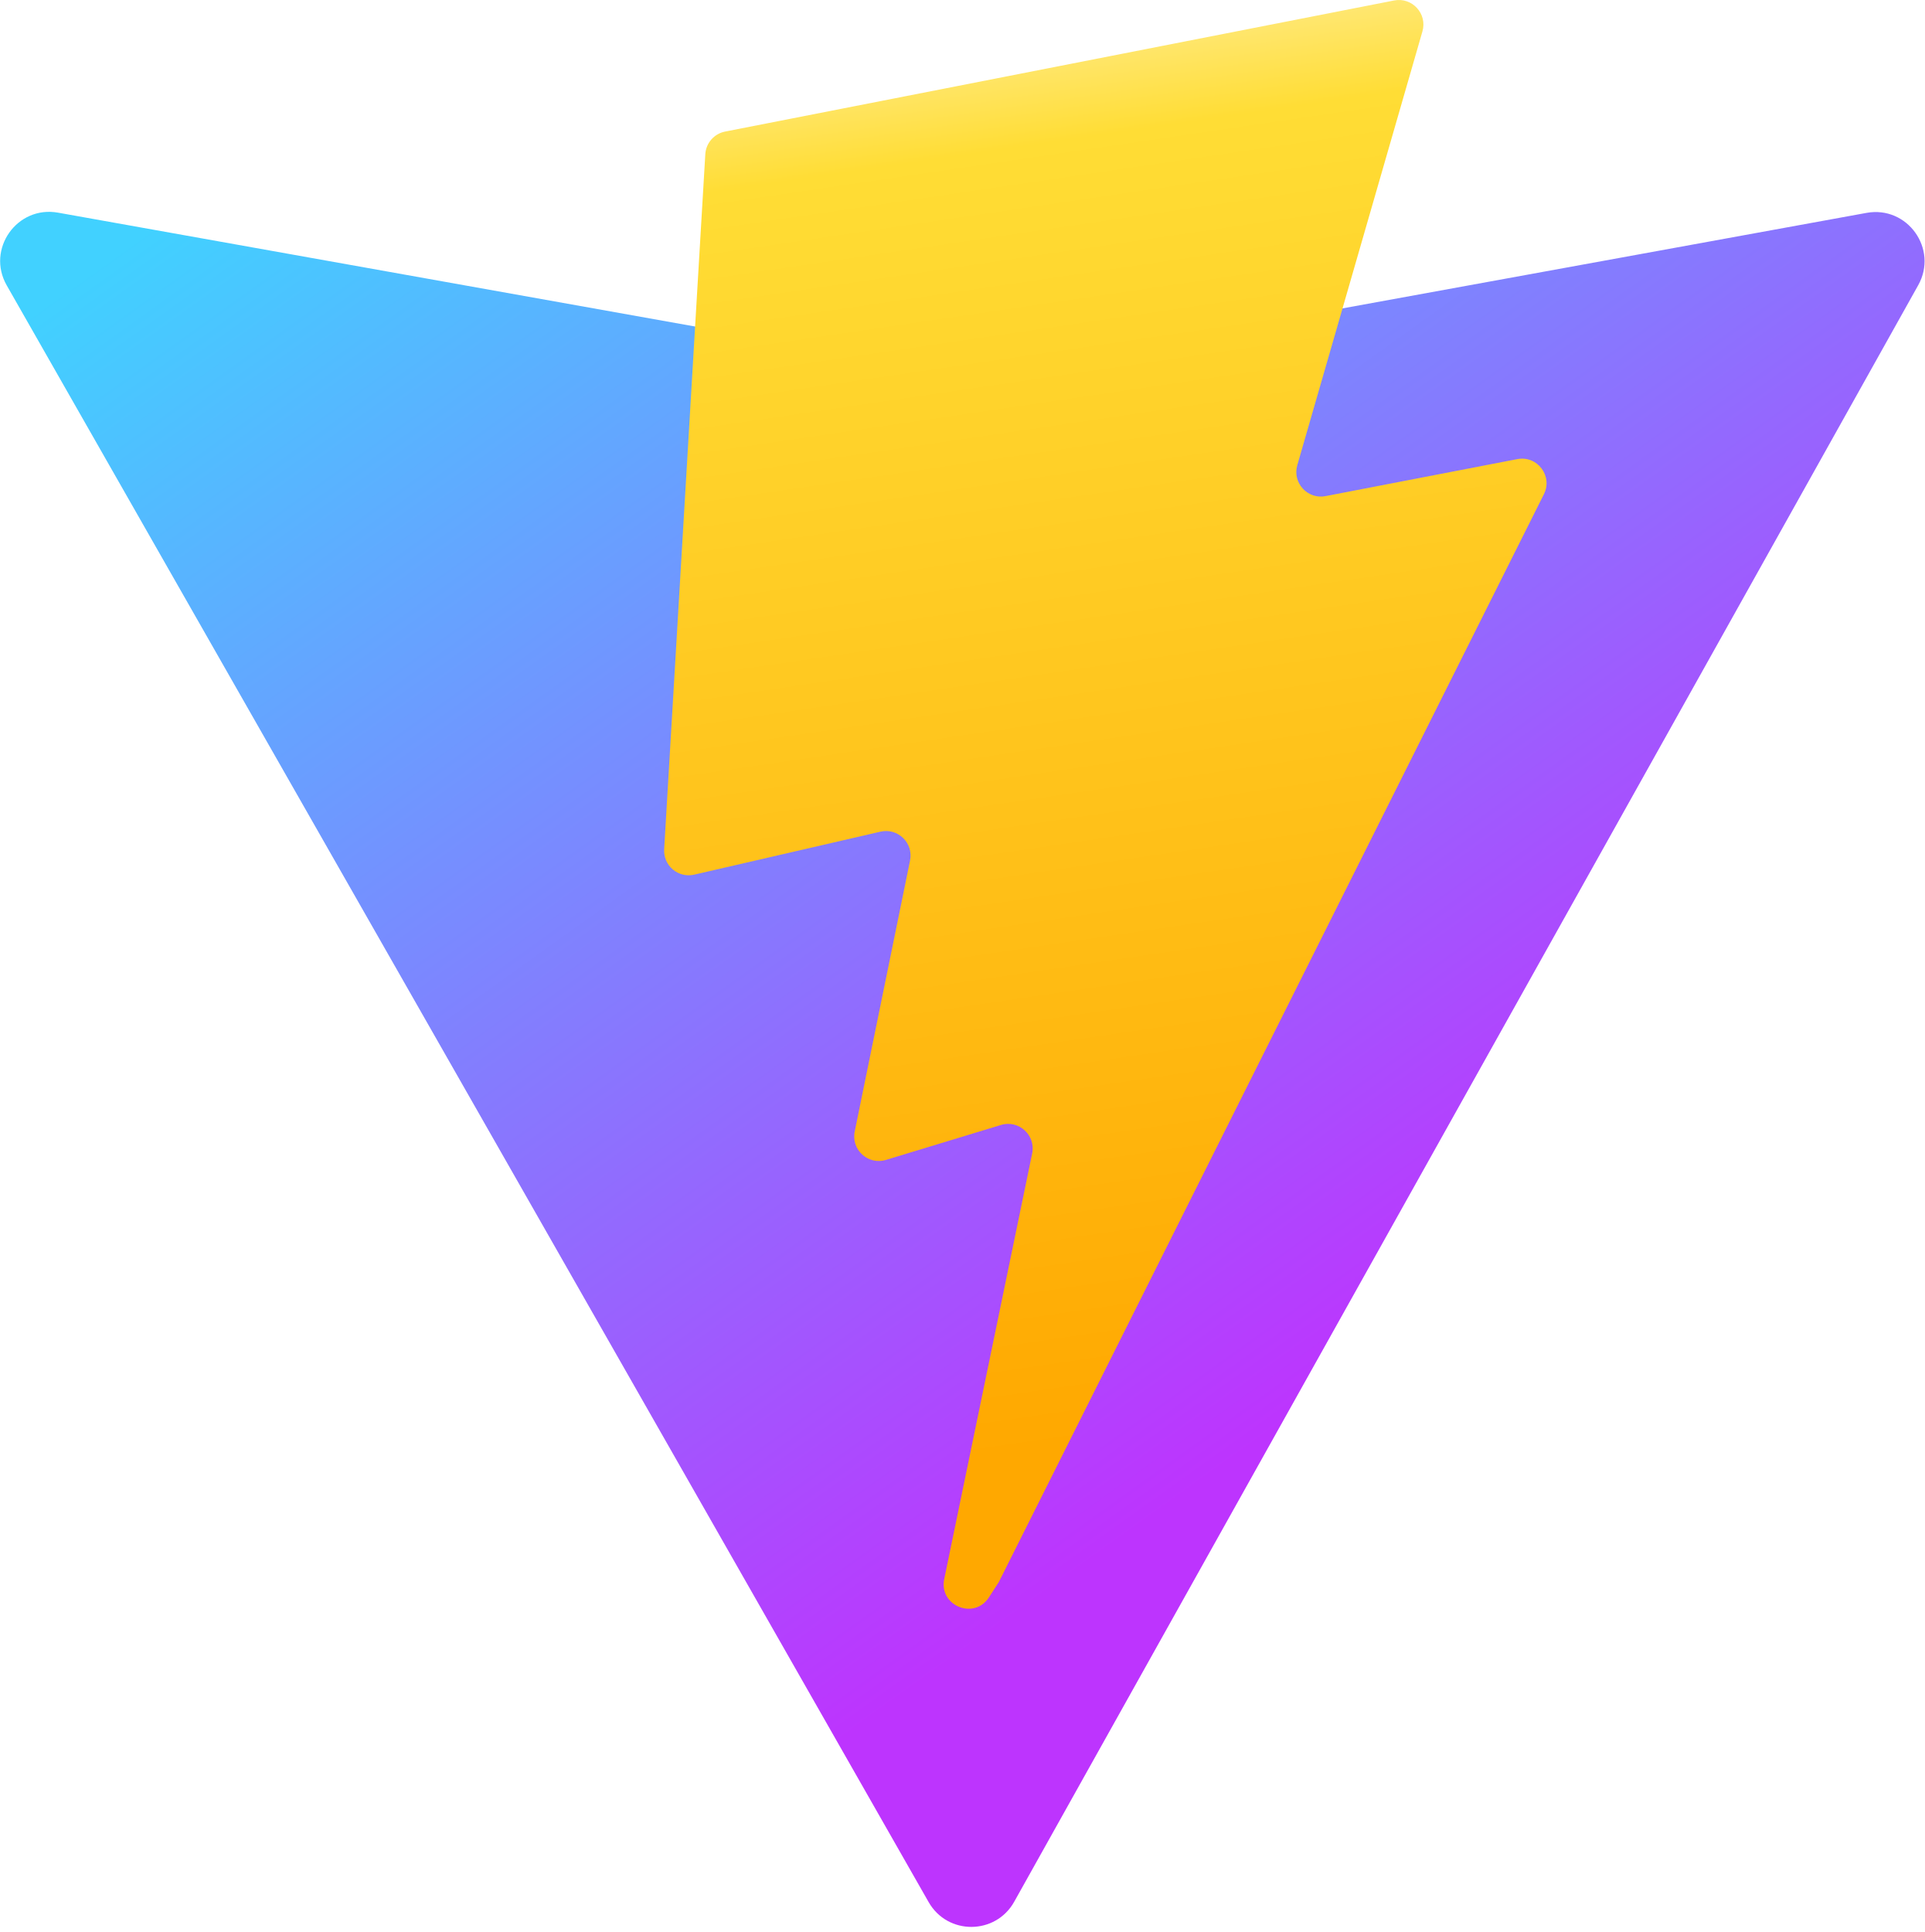
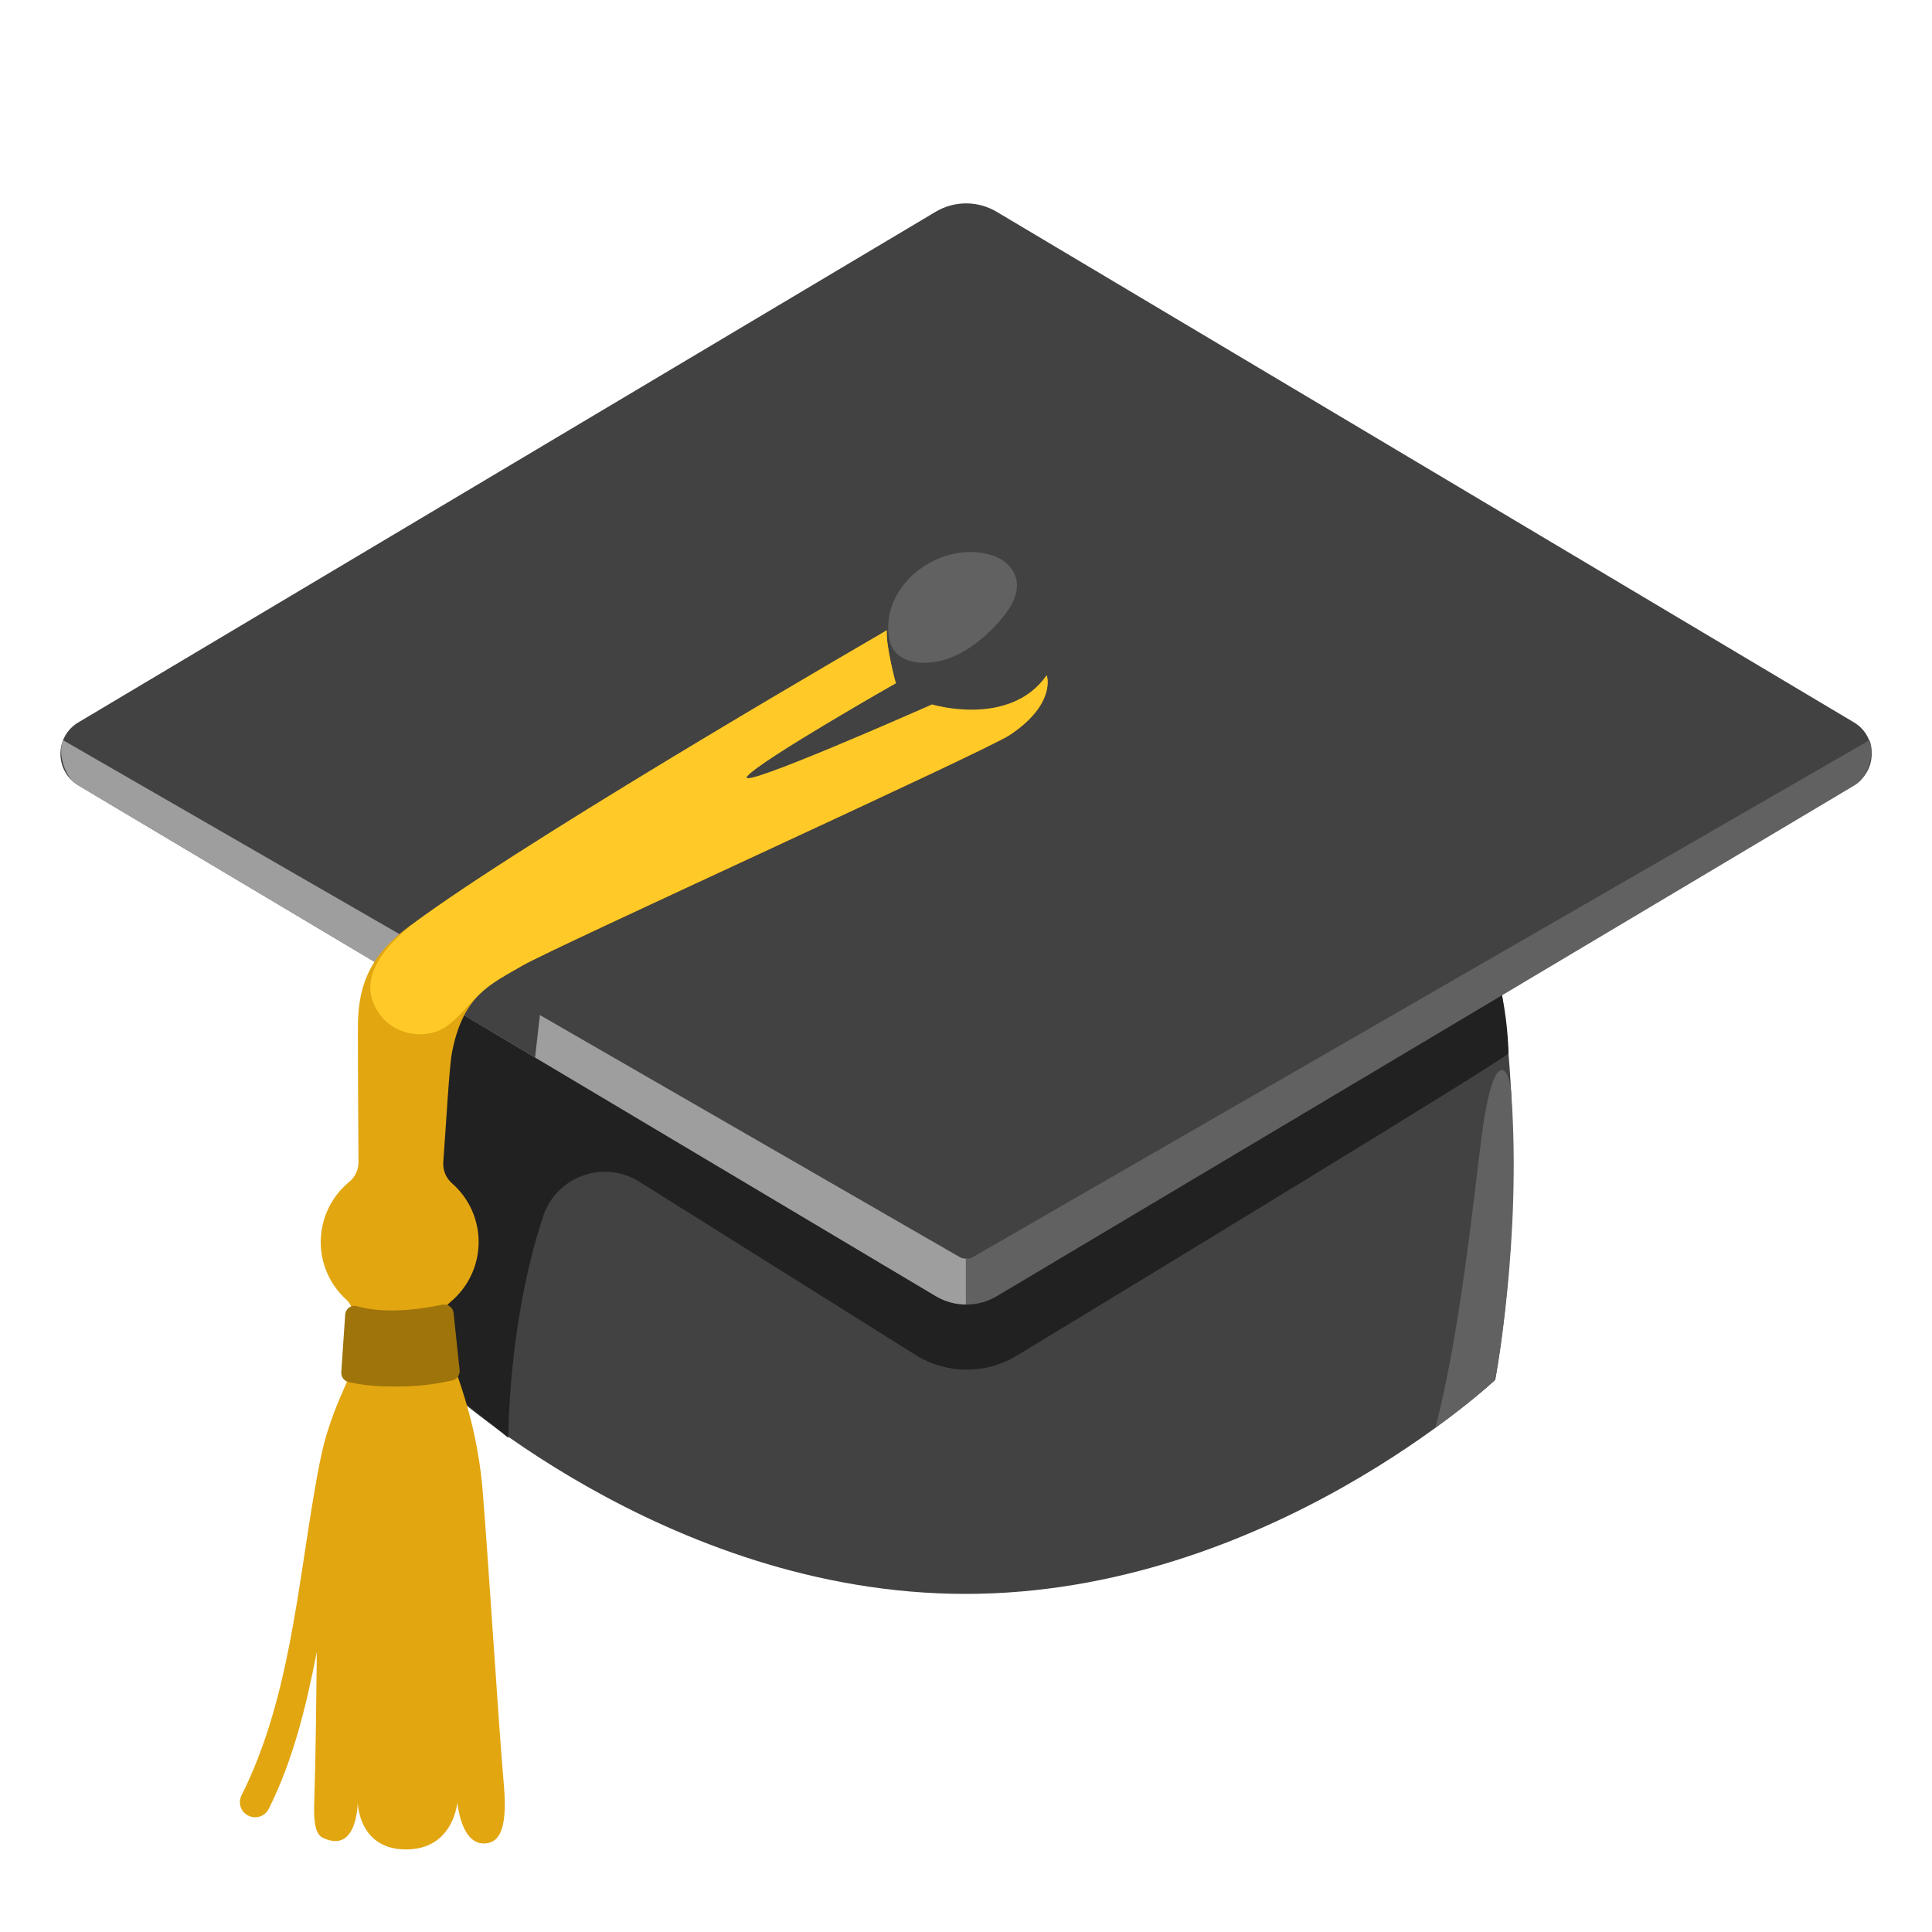
- <svg xmlns="http://www.w3.org/2000/svg" aria-hidden="true" role="img" class="iconify iconify--logos" width="31.88" height="32" preserveAspectRatio="xMidYMid meet" viewBox="0 0 256 257">
-   <defs>
-     <linearGradient id="IconifyId1813088fe1fbc01fb466" x1="-.828%" x2="57.636%" y1="7.652%" y2="78.411%">
-       <stop offset="0%" stop-color="#41D1FF" />
-       <stop offset="100%" stop-color="#BD34FE" />
-     </linearGradient>
-     <linearGradient id="IconifyId1813088fe1fbc01fb467" x1="43.376%" x2="50.316%" y1="2.242%" y2="89.03%">
-       <stop offset="0%" stop-color="#FFEA83" />
-       <stop offset="8.333%" stop-color="#FFDD35" />
-       <stop offset="100%" stop-color="#FFA800" />
-     </linearGradient>
-   </defs>
-   <path fill="url(#IconifyId1813088fe1fbc01fb466)" d="M255.153 37.938L134.897 252.976c-2.483 4.44-8.862 4.466-11.382.048L.875 37.958c-2.746-4.814 1.371-10.646 6.827-9.67l120.385 21.517a6.537 6.537 0 0 0 2.322-.004l117.867-21.483c5.438-.991 9.574 4.796 6.877 9.62Z" />
-   <path fill="url(#IconifyId1813088fe1fbc01fb467)" d="M185.432.063L96.44 17.501a3.268 3.268 0 0 0-2.634 3.014l-5.474 92.456a3.268 3.268 0 0 0 3.997 3.378l24.777-5.718c2.318-.535 4.413 1.507 3.936 3.838l-7.361 36.047c-.495 2.426 1.782 4.5 4.151 3.78l15.304-4.649c2.372-.72 4.652 1.36 4.15 3.788l-11.698 56.621c-.732 3.542 3.979 5.473 5.943 2.437l1.313-2.028l72.516-144.72c1.215-2.423-.88-5.186-3.54-4.672l-25.505 4.922c-2.396.462-4.435-1.77-3.759-4.114l16.646-57.705c.677-2.35-1.37-4.583-3.769-4.113Z" />
+ <svg xmlns="http://www.w3.org/2000/svg" width="800px" height="800px" viewBox="0 0 128 128" aria-hidden="true" role="img" class="iconify iconify--noto" preserveAspectRatio="xMidYMid meet">
+   <path d="M99.06 91.42S83.95 105.6 63.97 105.6S28.89 91.42 28.89 91.42s-2.81-13.49 4.45-36.78c3.83-12.28 58.33-13.53 62.6-2.79c7.26 18.23 3.12 39.57 3.12 39.57z" fill="#424242" />
+   <path d="M28.89 91.42l4.79 3.84s-.04-7.6 2.31-14.69c.88-2.65 4.02-3.76 6.38-2.27l18.29 11.47a6.389 6.389 0 0 0 6.7.05c8.74-5.3 31.54-19.17 32.58-20.02c0 0 0-1.71-.43-3.89L28.63 66l.26 25.42z" fill="#212121" />
+   <path d="M122.81 52.03l-56.8 33.83c-1.24.74-2.79.74-4.04 0L5.19 52.03c-1.58-.94-1.58-3.23 0-4.17l56.8-33.83c1.24-.74 2.79-.74 4.04 0l56.8 33.83c1.57.94 1.57 3.23-.02 4.17z" fill="#424242" />
+   <path d="M64.04 83.38c-.01 0-.03.01-.04.01c-.16 0-.32-.04-.46-.13L4.18 49.04s-.29.55 0 1.54c.3.99.76 1.31 1.01 1.46l56.8 33.83c.62.37 1.32.56 2.02.56h.04v-3.05z" fill="#9e9e9e" />
+   <path d="M64 83.38c.01 0 .03.01.04.01c.16 0 .32-.04.46-.13l59.36-34.22s.29.55 0 1.54c-.3.99-.76 1.31-1.01 1.46l-56.8 33.83c-.62.37-1.32.56-2.02.56h-.04v-3.05z" fill="#616161" />
+   <path d="M35.45 70.06l.32-2.81S60.28 53.92 62.7 52.52c2.42-1.4 4.96-2.96 6.09-4.21c2-2.2.56-3.58.56-3.58s-1.58 2.56-5.35 2.11c-2.16-.26-4.97-2.01-5.44-2.83s-27.67 19.9-27.67 19.9l-.19 3.33l4.75 2.82z" fill="#424242" />
+   <path d="M69.35 44.74c-2.62 3.66-7.06 2.06-7.06 2.06s-13.91 6.67-14.43 5.66s11.49-7.19 11.49-7.19s-.67-2.46-.6-3.51c0 0-21.72 13.82-29.87 18.47c-4.27 2.44-5.18 4.74-5.17 7.98c0 1.42.02 6.03.04 8.78c0 .51-.22.99-.61 1.31a5.162 5.162 0 0 0-1.89 3.99c0 1.53.67 2.9 1.73 3.85c.57.51.45 1.61.5 2.32c.1 1.36 0 1.98-.56 3.24c-.55 1.23-1.06 2.49-1.41 3.79c-.27 1-.45 2.03-.63 3.05c-1.19 6.83-1.73 14.13-4.88 20.41a.993.993 0 0 0 .45 1.34a1.007 1.007 0 0 0 1.35-.44c1.64-3.27 2.49-6.85 3.19-10.4c-.04 3.21-.06 6.45-.17 9.95c-.02.68-.07 2.05.55 2.35c2.33 1.13 2.33-2.35 2.33-2.35s.03 3.13 3.2 3.13s3.4-3.13 3.4-3.13s.23 2.87 1.86 2.73c.66-.06 1.53-.46 1.22-3.89c-.31-3.42-1.08-15.68-1.41-19.56c-.46-5.37-2.22-8.56-2.58-10.46c-.13-.72-.14-1.47.43-1.94a5.165 5.165 0 0 0 .13-7.88a1.71 1.71 0 0 1-.58-1.42c.19-2.59.4-6.35.57-7.22c.74-3.91 2.67-4.61 4.65-5.77c1.98-1.17 30.66-14.19 32.33-15.3c3.09-2.07 2.43-3.95 2.43-3.95z" fill="#e2a610" />
+   <path d="M69.35 44.74c-2.47 3.49-7.6 1.93-7.6 1.93s-13.11 5.81-12.24 4.76c.86-1.05 9.84-6.16 9.84-6.16s-.67-2.46-.6-3.51c0 0-22.1 12.77-30.67 18.91c-2.21 1.59-4.95 4.19-2.72 6.78c1.03 1.19 3.02 1.44 4.29.5c.77-.56 1.37-1.38 2.05-2.03c.84-.82 1.86-1.34 2.86-1.93c1.98-1.17 30.66-14.19 32.33-15.3c3.12-2.07 2.46-3.95 2.46-3.95z" fill="#ffca28" />
+   <path d="M26.11 91.86c-1.32 0-2.21-.11-3.02-.3a.62.62 0 0 1-.48-.65l.26-3.82c.03-.39.4-.66.78-.55c.9.26 2.7.52 5.64-.1c.36-.08.72.17.76.54l.4 3.8c.03.31-.17.6-.47.67c-1.53.35-2.64.41-3.87.41z" fill="#9e740b" />
+   <path d="M99.06 91.42s1.77-9.24 1.06-19.07c-.12-1.66-1.14-3.09-1.93 2.72c-.45 3.33-1.43 13.3-3.1 19.53c2.55-1.84 3.97-3.18 3.97-3.18z" fill="#616161" />
+   <path d="M65.73 36.79c.73.23 1.4.79 1.59 1.54c.25 1-.38 2-1.06 2.78c-1.33 1.53-3.16 2.87-5.19 2.8c-.67-.02-1.39-.24-1.8-.77c-.29-.37-.39-.85-.42-1.32c-.18-3.43 3.7-6.03 6.88-5.03z" fill="#616161" />
</svg>
